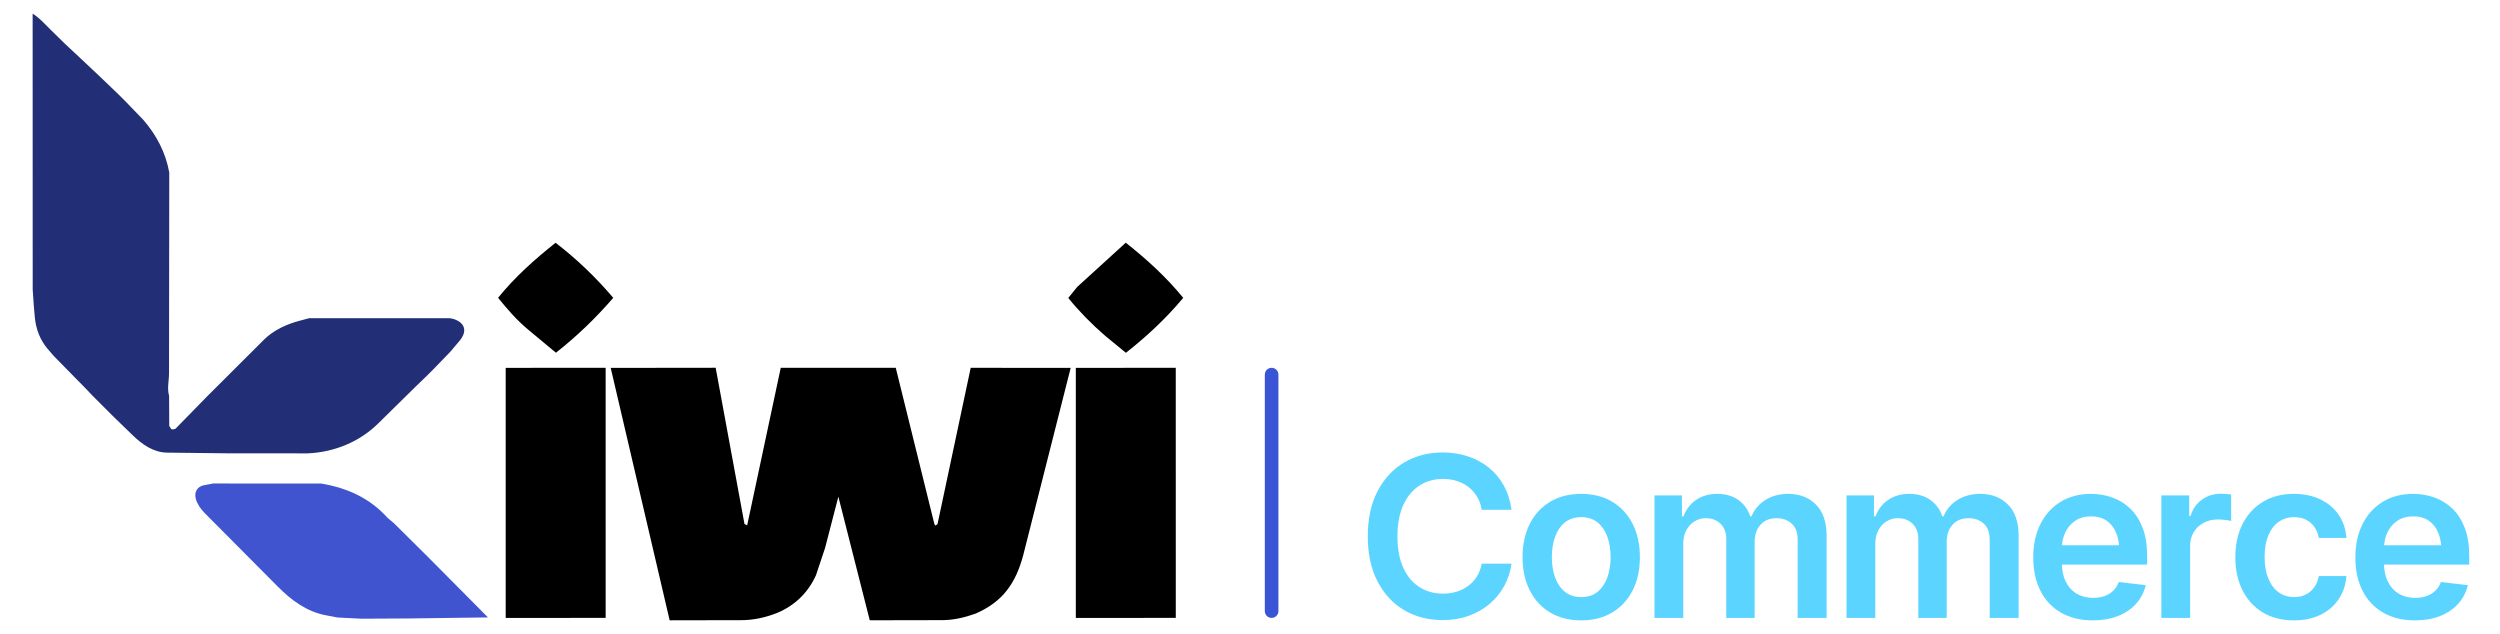
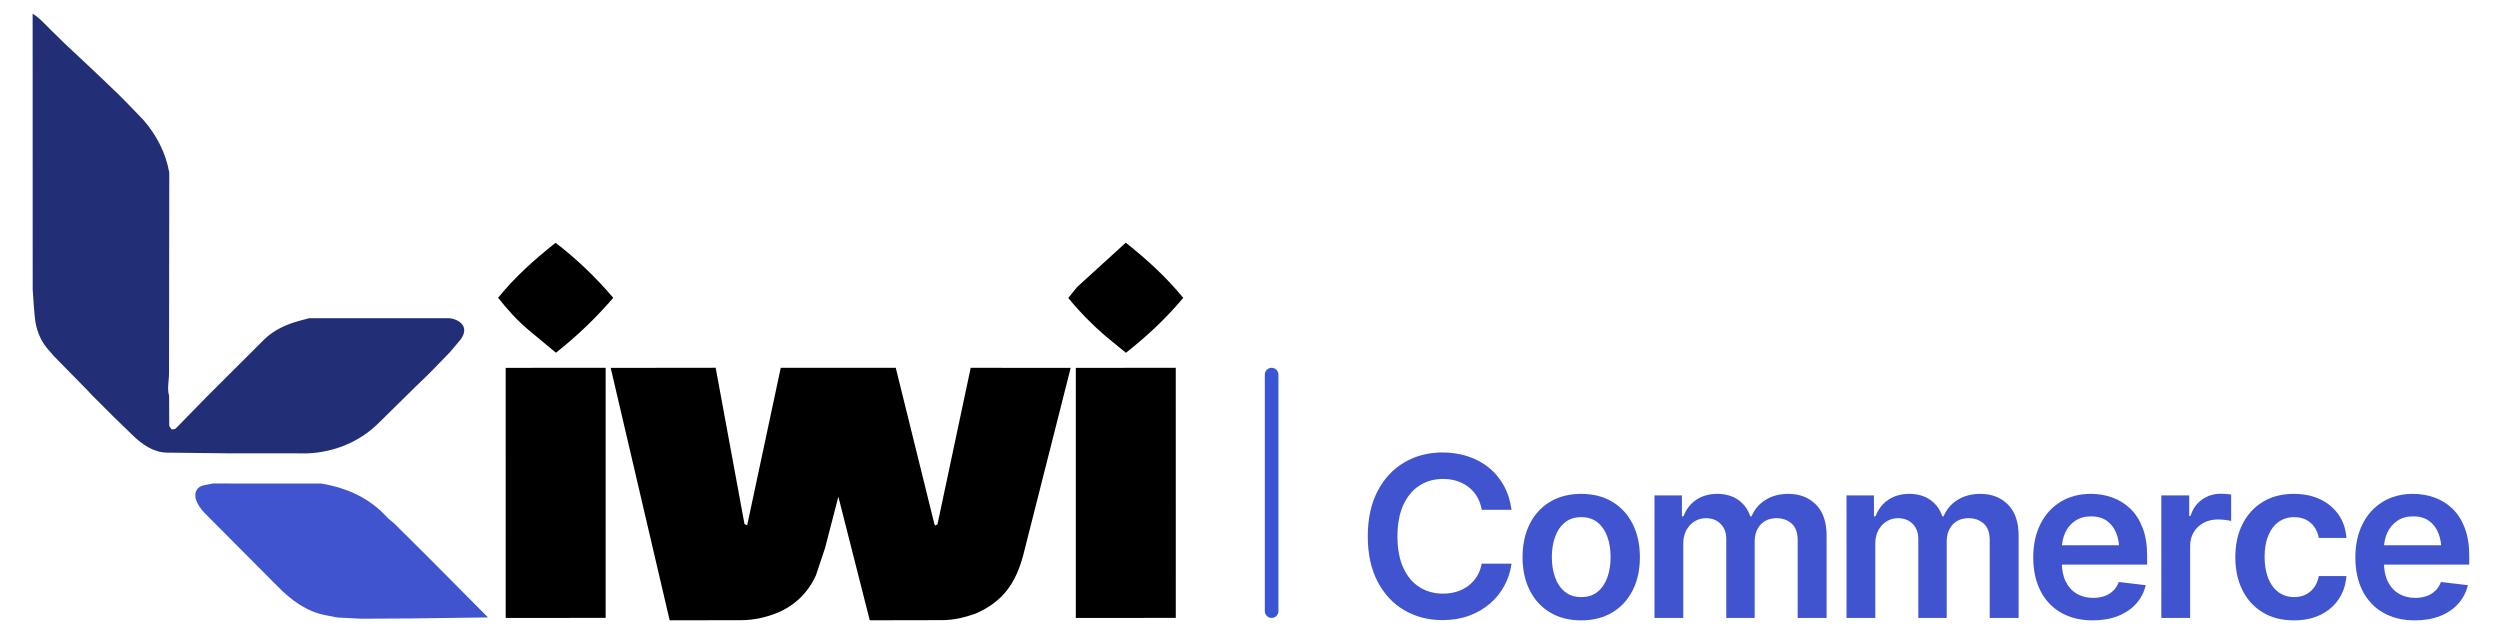
<svg xmlns="http://www.w3.org/2000/svg" viewBox="183.73 209.36 1838.21 466.1" width="1200" role="img" aria-label="Kiwi Commerce">
  <path d="M936.22,617.13c-5.65,21.38-15.28,34.72-35.18,43.42-7.85,2.76-15.9,4.78-24.52,4.79l-53.27.1-23.09-90.89-9.72,37.55-6.73,20.19c-5.76,12.8-15.58,22.35-28.6,27.76-8.32,3.28-17.02,5.29-26.27,5.31l-52.72.1-43.35-185.6,77.18-.09,21.19,114.91,1.97.94,24.69-115.81h84.57s28.37,114.77,28.37,114.77c.3.62.68,1.27.93,1.11l1.39-.89,24.41-114.99,73.52.04-34.79,137.29Z" fill="#000000" />
  <path d="M523.83,448.17c2.8,4.07.39,8.72-2.04,11.59l-6.92,8.2-12.15,12.58-4.48,4.5-9.54,9.21-26.91,26.49c-13.72,13.51-32.33,21.18-51.96,21.98l-59.4-.05-43.82-.5c-10.07-.12-18.42-6.09-25.28-12.73l-14.14-13.71-15.35-15.34-4.41-4.66-24.1-24.55-4.53-5.24c-5.53-6.38-8.72-14.82-9.47-23.32l-.73-8.26-.83-12.12-.04-202.88c5.61,3.63,8.91,7.64,12.95,11.6l10.95,10.73,11.27,10.52,14.27,13.44,13.39,12.83,5.27,5.26,13.25,13.72c9.68,11.18,16.43,23.94,19.11,38.76l-.18,147.5c0,5.83-1.53,11.08.06,16.7l.11,22.14,1.47,2.24c.41.62,2.49.11,3.15-.23l23.04-23.57,41.91-41.81c7.24-7.22,16.82-11.47,26.42-14.03l6.82-1.81,102.47-.03c3.61,0,8.39,2.02,10.33,4.85Z" fill="#222f77" />
  <polygon points="629.06 663.67 555.56 663.73 555.55 479.83 629.05 479.8" fill="#000000" />
  <polygon points="1048.27 663.68 974.76 663.72 974.76 479.84 1048.25 479.8" fill="#000000" />
  <path d="M449.72,664.29l-17.77-.88-8.67-1.66c-14.17-2.71-25.24-10.98-35.23-21.02l-54.1-54.41c-2.83-2.85-5.31-6.75-6.24-10.09-1.39-5.03,1.14-9.15,5.86-10.05l6.91-1.32,79.55.06c19.26,3.24,35.9,10.9,48.68,25.21l4.86,4.11,24.51,24.32,44.45,44.77-57.17.76-35.63.19Z" fill="#3f54ce" />
  <path d="M996.52,456.43c-10.13-8.77-18.93-17.71-27.32-27.98l6.61-8.13,35.67-32.51c15.51,12.27,29.72,25.22,42.25,40.56-12.61,15.1-26.62,28.17-42.14,40.4l-15.07-12.35Z" fill="#000000" />
  <path d="M592.5,468.72l-20.4-16.97c-8.29-6.9-15.15-14.78-22.14-23.43,12.51-15.41,26.61-28,42.28-40.45,15.38,11.81,29.47,25.26,42.4,40.49-12.77,14.72-26.08,27.68-42.15,40.36Z" fill="#000000" />
  <rect x="1113.73" y="479.8" width="10" height="183.9" rx="5" fill="#3955d6" />
-   <path d="M1244.38 665.311Q1228.622 665.311 1216.182 657.98Q1203.743 650.648 1196.588 636.863Q1189.434 623.078 1189.434 603.759Q1189.434 584.326 1196.637 570.501Q1203.839 556.676 1216.295 549.36Q1228.751 542.045 1244.38 542.045Q1254.339 542.045 1262.983 544.881Q1271.628 547.717 1278.38 553.139Q1285.131 558.561 1289.458 566.4Q1293.784 574.239 1295.137 584.229H1273.223Q1272.321 578.815 1269.815 574.61Q1267.31 570.404 1263.531 567.48Q1259.752 564.555 1254.999 563.033Q1250.246 561.51 1244.767 561.51Q1234.987 561.51 1227.397 566.416Q1219.808 571.323 1215.53 580.757Q1211.252 590.191 1211.252 603.759Q1211.252 617.471 1215.562 626.865Q1219.872 636.259 1227.429 641.052Q1234.987 645.846 1244.703 645.846Q1250.085 645.846 1254.79 644.404Q1259.495 642.962 1263.289 640.134Q1267.084 637.306 1269.654 633.23Q1272.224 629.153 1273.223 623.836H1295.137Q1293.945 632.456 1289.893 639.981Q1285.84 647.506 1279.25 653.186Q1272.659 658.866 1263.87 662.089Q1255.08 665.311 1244.38 665.311Z" fill="#5bd5ff" />
-   <path d="M1346.328 665.505Q1333.164 665.505 1323.48 659.688Q1313.795 653.871 1308.518 643.413Q1303.241 632.956 1303.241 619.098Q1303.241 605.096 1308.518 594.614Q1313.795 584.133 1323.48 578.316Q1333.164 572.499 1346.328 572.499Q1359.541 572.499 1369.225 578.316Q1378.909 584.133 1384.211 594.614Q1389.512 605.096 1389.512 619.098Q1389.512 632.956 1384.211 643.413Q1378.909 653.871 1369.225 659.688Q1359.541 665.505 1346.328 665.505ZM1346.393 648.392Q1353.676 648.392 1358.445 644.477Q1363.215 640.561 1365.599 633.882Q1367.984 627.203 1367.984 619.034Q1367.984 610.736 1365.599 604.081Q1363.215 597.426 1358.445 593.519Q1353.676 589.611 1346.393 589.611Q1339.174 589.611 1334.356 593.519Q1329.538 597.426 1327.154 604.081Q1324.769 610.736 1324.769 619.034Q1324.769 627.203 1327.154 633.882Q1329.538 640.561 1334.356 644.477Q1339.174 648.392 1346.393 648.392Z" fill="#5bd5ff" />
-   <path d="M1400.242 663.7V573.627H1420.416V589.031H1421.577Q1424.396 581.297 1430.906 576.898Q1437.416 572.499 1446.391 572.499Q1455.543 572.499 1461.836 576.93Q1468.128 581.361 1470.658 589.031H1471.624Q1474.654 581.506 1481.768 577.003Q1488.882 572.499 1498.663 572.499Q1511.07 572.499 1518.933 580.338Q1526.796 588.177 1526.796 603.243V663.7H1505.526V606.53Q1505.526 598.184 1501.047 594.284Q1496.568 590.385 1490.122 590.385Q1482.469 590.385 1478.191 595.179Q1473.913 599.972 1473.913 607.497V663.7H1453.029V605.66Q1453.029 598.715 1448.888 594.55Q1444.747 590.385 1438.012 590.385Q1433.42 590.385 1429.649 592.737Q1425.879 595.09 1423.647 599.247Q1421.415 603.404 1421.415 608.947V663.7Z" fill="#5bd5ff" />
-   <path d="M1541.442 663.7V573.627H1561.616V589.031H1562.776Q1565.596 581.297 1572.106 576.898Q1578.616 572.499 1587.591 572.499Q1596.743 572.499 1603.035 576.93Q1609.328 581.361 1611.857 589.031H1612.824Q1615.853 581.506 1622.967 577.003Q1630.081 572.499 1639.862 572.499Q1652.269 572.499 1660.133 580.338Q1667.996 588.177 1667.996 603.243V663.7H1646.726V606.53Q1646.726 598.184 1642.247 594.284Q1637.767 590.385 1631.322 590.385Q1623.668 590.385 1619.39 595.179Q1615.112 599.972 1615.112 607.497V663.7H1594.229V605.66Q1594.229 598.715 1590.088 594.55Q1585.947 590.385 1579.212 590.385Q1574.619 590.385 1570.849 592.737Q1567.078 595.09 1564.847 599.247Q1562.615 603.404 1562.615 608.947V663.7Z" fill="#5bd5ff" />
-   <path d="M1722.538 665.505Q1708.987 665.505 1699.134 659.817Q1689.28 654.129 1684.011 643.711Q1678.742 633.294 1678.742 619.195Q1678.742 605.305 1683.979 594.8Q1689.216 584.294 1698.747 578.396Q1708.278 572.499 1721.152 572.499Q1729.451 572.499 1736.911 575.174Q1744.372 577.848 1750.132 583.391Q1755.893 588.934 1759.18 597.523Q1762.467 606.111 1762.467 617.971V624.513H1688.636V610.268H1751.913L1742.035 614.458Q1742.035 606.852 1739.699 601.148Q1737.362 595.444 1732.746 592.238Q1728.129 589.031 1721.281 589.031Q1714.433 589.031 1709.624 592.262Q1704.814 595.493 1702.284 600.907Q1699.754 606.321 1699.754 613.008V622.901Q1699.754 631.167 1702.639 637Q1705.523 642.833 1710.727 645.903Q1715.932 648.972 1722.796 648.972Q1727.356 648.972 1731.094 647.659Q1734.832 646.346 1737.539 643.727Q1740.246 641.109 1741.648 637.306L1761.468 639.627Q1759.599 647.425 1754.386 653.25Q1749.174 659.075 1741.085 662.29Q1732.996 665.505 1722.538 665.505Z" fill="#5bd5ff" />
-   <path d="M1772.923 663.7V573.627H1793.42V588.741H1794.387Q1796.852 580.894 1802.886 576.648Q1808.921 572.402 1816.623 572.402Q1818.379 572.402 1820.571 572.555Q1822.762 572.708 1824.261 573.014V592.447Q1822.859 591.996 1819.958 591.658Q1817.058 591.319 1814.367 591.319Q1808.55 591.319 1803.942 593.817Q1799.333 596.315 1796.715 600.697Q1794.097 605.08 1794.097 610.816V663.7Z" fill="#5bd5ff" />
-   <path d="M1870.408 665.505Q1857.002 665.505 1847.342 659.567Q1837.682 653.629 1832.501 643.172Q1827.321 632.714 1827.321 619.098Q1827.321 605.289 1832.574 594.808Q1837.827 584.326 1847.487 578.412Q1857.147 572.499 1870.311 572.499Q1881.333 572.499 1889.768 576.519Q1898.203 580.539 1903.255 587.823Q1908.306 595.106 1909.015 604.887H1888.712Q1887.923 600.52 1885.603 597.056Q1883.282 593.591 1879.504 591.601Q1875.725 589.611 1870.601 589.611Q1864.059 589.611 1859.177 593.092Q1854.295 596.572 1851.572 603.106Q1848.849 609.64 1848.849 618.744Q1848.849 627.912 1851.523 634.575Q1854.198 641.238 1859.105 644.815Q1864.011 648.392 1870.601 648.392Q1877.61 648.392 1882.493 644.275Q1887.375 640.158 1888.712 632.923H1909.015Q1908.274 642.479 1903.384 649.826Q1898.493 657.174 1890.123 661.339Q1881.752 665.505 1870.408 665.505Z" fill="#5bd5ff" />
-   <path d="M1959.384 665.505Q1945.833 665.505 1935.98 659.817Q1926.126 654.129 1920.857 643.711Q1915.588 633.294 1915.588 619.195Q1915.588 605.305 1920.825 594.8Q1926.062 584.294 1935.593 578.396Q1945.124 572.499 1957.999 572.499Q1966.297 572.499 1973.758 575.174Q1981.218 577.848 1986.979 583.391Q1992.739 588.934 1996.026 597.523Q1999.313 606.111 1999.313 617.971V624.513H1925.482V610.268H1988.759L1978.881 614.458Q1978.881 606.852 1976.545 601.148Q1974.208 595.444 1969.592 592.238Q1964.976 589.031 1958.128 589.031Q1951.28 589.031 1946.47 592.262Q1941.66 595.493 1939.13 600.907Q1936.601 606.321 1936.601 613.008V622.901Q1936.601 631.167 1939.485 637Q1942.369 642.833 1947.574 645.903Q1952.778 648.972 1959.642 648.972Q1964.202 648.972 1967.94 647.659Q1971.679 646.346 1974.386 643.727Q1977.093 641.109 1978.495 637.306L1998.314 639.627Q1996.445 647.425 1991.232 653.25Q1986.02 659.075 1977.931 662.29Q1969.842 665.505 1959.384 665.505Z" fill="#5bd5ff" />
+   <path d="M1244.38 665.311Q1228.622 665.311 1216.182 657.98Q1203.743 650.648 1196.588 636.863Q1189.434 623.078 1189.434 603.759Q1189.434 584.326 1196.637 570.501Q1203.839 556.676 1216.295 549.36Q1228.751 542.045 1244.38 542.045Q1254.339 542.045 1262.983 544.881Q1271.628 547.717 1278.38 553.139Q1285.131 558.561 1289.458 566.4Q1293.784 574.239 1295.137 584.229H1273.223Q1272.321 578.815 1269.815 574.61Q1267.31 570.404 1263.531 567.48Q1259.752 564.555 1254.999 563.033Q1250.246 561.51 1244.767 561.51Q1234.987 561.51 1227.397 566.416Q1219.808 571.323 1215.53 580.757Q1211.252 590.191 1211.252 603.759Q1211.252 617.471 1215.562 626.865Q1219.872 636.259 1227.429 641.052Q1234.987 645.846 1244.703 645.846Q1250.085 645.846 1254.79 644.404Q1259.495 642.962 1263.289 640.134Q1267.084 637.306 1269.654 633.23Q1272.224 629.153 1273.223 623.836H1295.137Q1293.945 632.456 1289.893 639.981Q1285.84 647.506 1279.25 653.186Q1272.659 658.866 1263.87 662.089Q1255.08 665.311 1244.38 665.311Z" fill="#3f54ce" />
+   <path d="M1346.328 665.505Q1333.164 665.505 1323.48 659.688Q1313.795 653.871 1308.518 643.413Q1303.241 632.956 1303.241 619.098Q1303.241 605.096 1308.518 594.614Q1313.795 584.133 1323.48 578.316Q1333.164 572.499 1346.328 572.499Q1359.541 572.499 1369.225 578.316Q1378.909 584.133 1384.211 594.614Q1389.512 605.096 1389.512 619.098Q1389.512 632.956 1384.211 643.413Q1378.909 653.871 1369.225 659.688Q1359.541 665.505 1346.328 665.505ZM1346.393 648.392Q1353.676 648.392 1358.445 644.477Q1363.215 640.561 1365.599 633.882Q1367.984 627.203 1367.984 619.034Q1367.984 610.736 1365.599 604.081Q1363.215 597.426 1358.445 593.519Q1353.676 589.611 1346.393 589.611Q1339.174 589.611 1334.356 593.519Q1329.538 597.426 1327.154 604.081Q1324.769 610.736 1324.769 619.034Q1324.769 627.203 1327.154 633.882Q1329.538 640.561 1334.356 644.477Q1339.174 648.392 1346.393 648.392Z" fill="#3f54ce" />
+   <path d="M1400.242 663.7V573.627H1420.416V589.031H1421.577Q1424.396 581.297 1430.906 576.898Q1437.416 572.499 1446.391 572.499Q1455.543 572.499 1461.836 576.93Q1468.128 581.361 1470.658 589.031H1471.624Q1474.654 581.506 1481.768 577.003Q1488.882 572.499 1498.663 572.499Q1511.07 572.499 1518.933 580.338Q1526.796 588.177 1526.796 603.243V663.7H1505.526V606.53Q1505.526 598.184 1501.047 594.284Q1496.568 590.385 1490.122 590.385Q1482.469 590.385 1478.191 595.179Q1473.913 599.972 1473.913 607.497V663.7H1453.029V605.66Q1453.029 598.715 1448.888 594.55Q1444.747 590.385 1438.012 590.385Q1433.42 590.385 1429.649 592.737Q1425.879 595.09 1423.647 599.247Q1421.415 603.404 1421.415 608.947V663.7Z" fill="#3f54ce" />
+   <path d="M1541.442 663.7V573.627H1561.616V589.031H1562.776Q1565.596 581.297 1572.106 576.898Q1578.616 572.499 1587.591 572.499Q1596.743 572.499 1603.035 576.93Q1609.328 581.361 1611.857 589.031H1612.824Q1615.853 581.506 1622.967 577.003Q1630.081 572.499 1639.862 572.499Q1652.269 572.499 1660.133 580.338Q1667.996 588.177 1667.996 603.243V663.7H1646.726V606.53Q1646.726 598.184 1642.247 594.284Q1637.767 590.385 1631.322 590.385Q1623.668 590.385 1619.39 595.179Q1615.112 599.972 1615.112 607.497V663.7H1594.229V605.66Q1594.229 598.715 1590.088 594.55Q1585.947 590.385 1579.212 590.385Q1574.619 590.385 1570.849 592.737Q1567.078 595.09 1564.847 599.247Q1562.615 603.404 1562.615 608.947V663.7Z" fill="#3f54ce" />
+   <path d="M1722.538 665.505Q1708.987 665.505 1699.134 659.817Q1689.28 654.129 1684.011 643.711Q1678.742 633.294 1678.742 619.195Q1678.742 605.305 1683.979 594.8Q1689.216 584.294 1698.747 578.396Q1708.278 572.499 1721.152 572.499Q1729.451 572.499 1736.911 575.174Q1744.372 577.848 1750.132 583.391Q1755.893 588.934 1759.18 597.523Q1762.467 606.111 1762.467 617.971V624.513H1688.636V610.268H1751.913L1742.035 614.458Q1742.035 606.852 1739.699 601.148Q1737.362 595.444 1732.746 592.238Q1728.129 589.031 1721.281 589.031Q1714.433 589.031 1709.624 592.262Q1704.814 595.493 1702.284 600.907Q1699.754 606.321 1699.754 613.008V622.901Q1699.754 631.167 1702.639 637Q1705.523 642.833 1710.727 645.903Q1715.932 648.972 1722.796 648.972Q1727.356 648.972 1731.094 647.659Q1734.832 646.346 1737.539 643.727Q1740.246 641.109 1741.648 637.306L1761.468 639.627Q1759.599 647.425 1754.386 653.25Q1749.174 659.075 1741.085 662.29Q1732.996 665.505 1722.538 665.505Z" fill="#3f54ce" />
+   <path d="M1772.923 663.7V573.627H1793.42V588.741H1794.387Q1796.852 580.894 1802.886 576.648Q1808.921 572.402 1816.623 572.402Q1818.379 572.402 1820.571 572.555Q1822.762 572.708 1824.261 573.014V592.447Q1822.859 591.996 1819.958 591.658Q1817.058 591.319 1814.367 591.319Q1808.55 591.319 1803.942 593.817Q1799.333 596.315 1796.715 600.697Q1794.097 605.08 1794.097 610.816V663.7Z" fill="#3f54ce" />
+   <path d="M1870.408 665.505Q1857.002 665.505 1847.342 659.567Q1837.682 653.629 1832.501 643.172Q1827.321 632.714 1827.321 619.098Q1827.321 605.289 1832.574 594.808Q1837.827 584.326 1847.487 578.412Q1857.147 572.499 1870.311 572.499Q1881.333 572.499 1889.768 576.519Q1898.203 580.539 1903.255 587.823Q1908.306 595.106 1909.015 604.887H1888.712Q1887.923 600.52 1885.603 597.056Q1883.282 593.591 1879.504 591.601Q1875.725 589.611 1870.601 589.611Q1864.059 589.611 1859.177 593.092Q1854.295 596.572 1851.572 603.106Q1848.849 609.64 1848.849 618.744Q1848.849 627.912 1851.523 634.575Q1854.198 641.238 1859.105 644.815Q1864.011 648.392 1870.601 648.392Q1877.61 648.392 1882.493 644.275Q1887.375 640.158 1888.712 632.923H1909.015Q1908.274 642.479 1903.384 649.826Q1898.493 657.174 1890.123 661.339Q1881.752 665.505 1870.408 665.505Z" fill="#3f54ce" />
+   <path d="M1959.384 665.505Q1945.833 665.505 1935.98 659.817Q1926.126 654.129 1920.857 643.711Q1915.588 633.294 1915.588 619.195Q1915.588 605.305 1920.825 594.8Q1926.062 584.294 1935.593 578.396Q1945.124 572.499 1957.999 572.499Q1966.297 572.499 1973.758 575.174Q1981.218 577.848 1986.979 583.391Q1992.739 588.934 1996.026 597.523Q1999.313 606.111 1999.313 617.971V624.513H1925.482V610.268H1988.759L1978.881 614.458Q1978.881 606.852 1976.545 601.148Q1974.208 595.444 1969.592 592.238Q1964.976 589.031 1958.128 589.031Q1951.28 589.031 1946.47 592.262Q1941.66 595.493 1939.13 600.907Q1936.601 606.321 1936.601 613.008V622.901Q1936.601 631.167 1939.485 637Q1942.369 642.833 1947.574 645.903Q1952.778 648.972 1959.642 648.972Q1964.202 648.972 1967.94 647.659Q1971.679 646.346 1974.386 643.727Q1977.093 641.109 1978.495 637.306L1998.314 639.627Q1996.445 647.425 1991.232 653.25Q1986.02 659.075 1977.931 662.29Q1969.842 665.505 1959.384 665.505Z" fill="#3f54ce" />
</svg>
